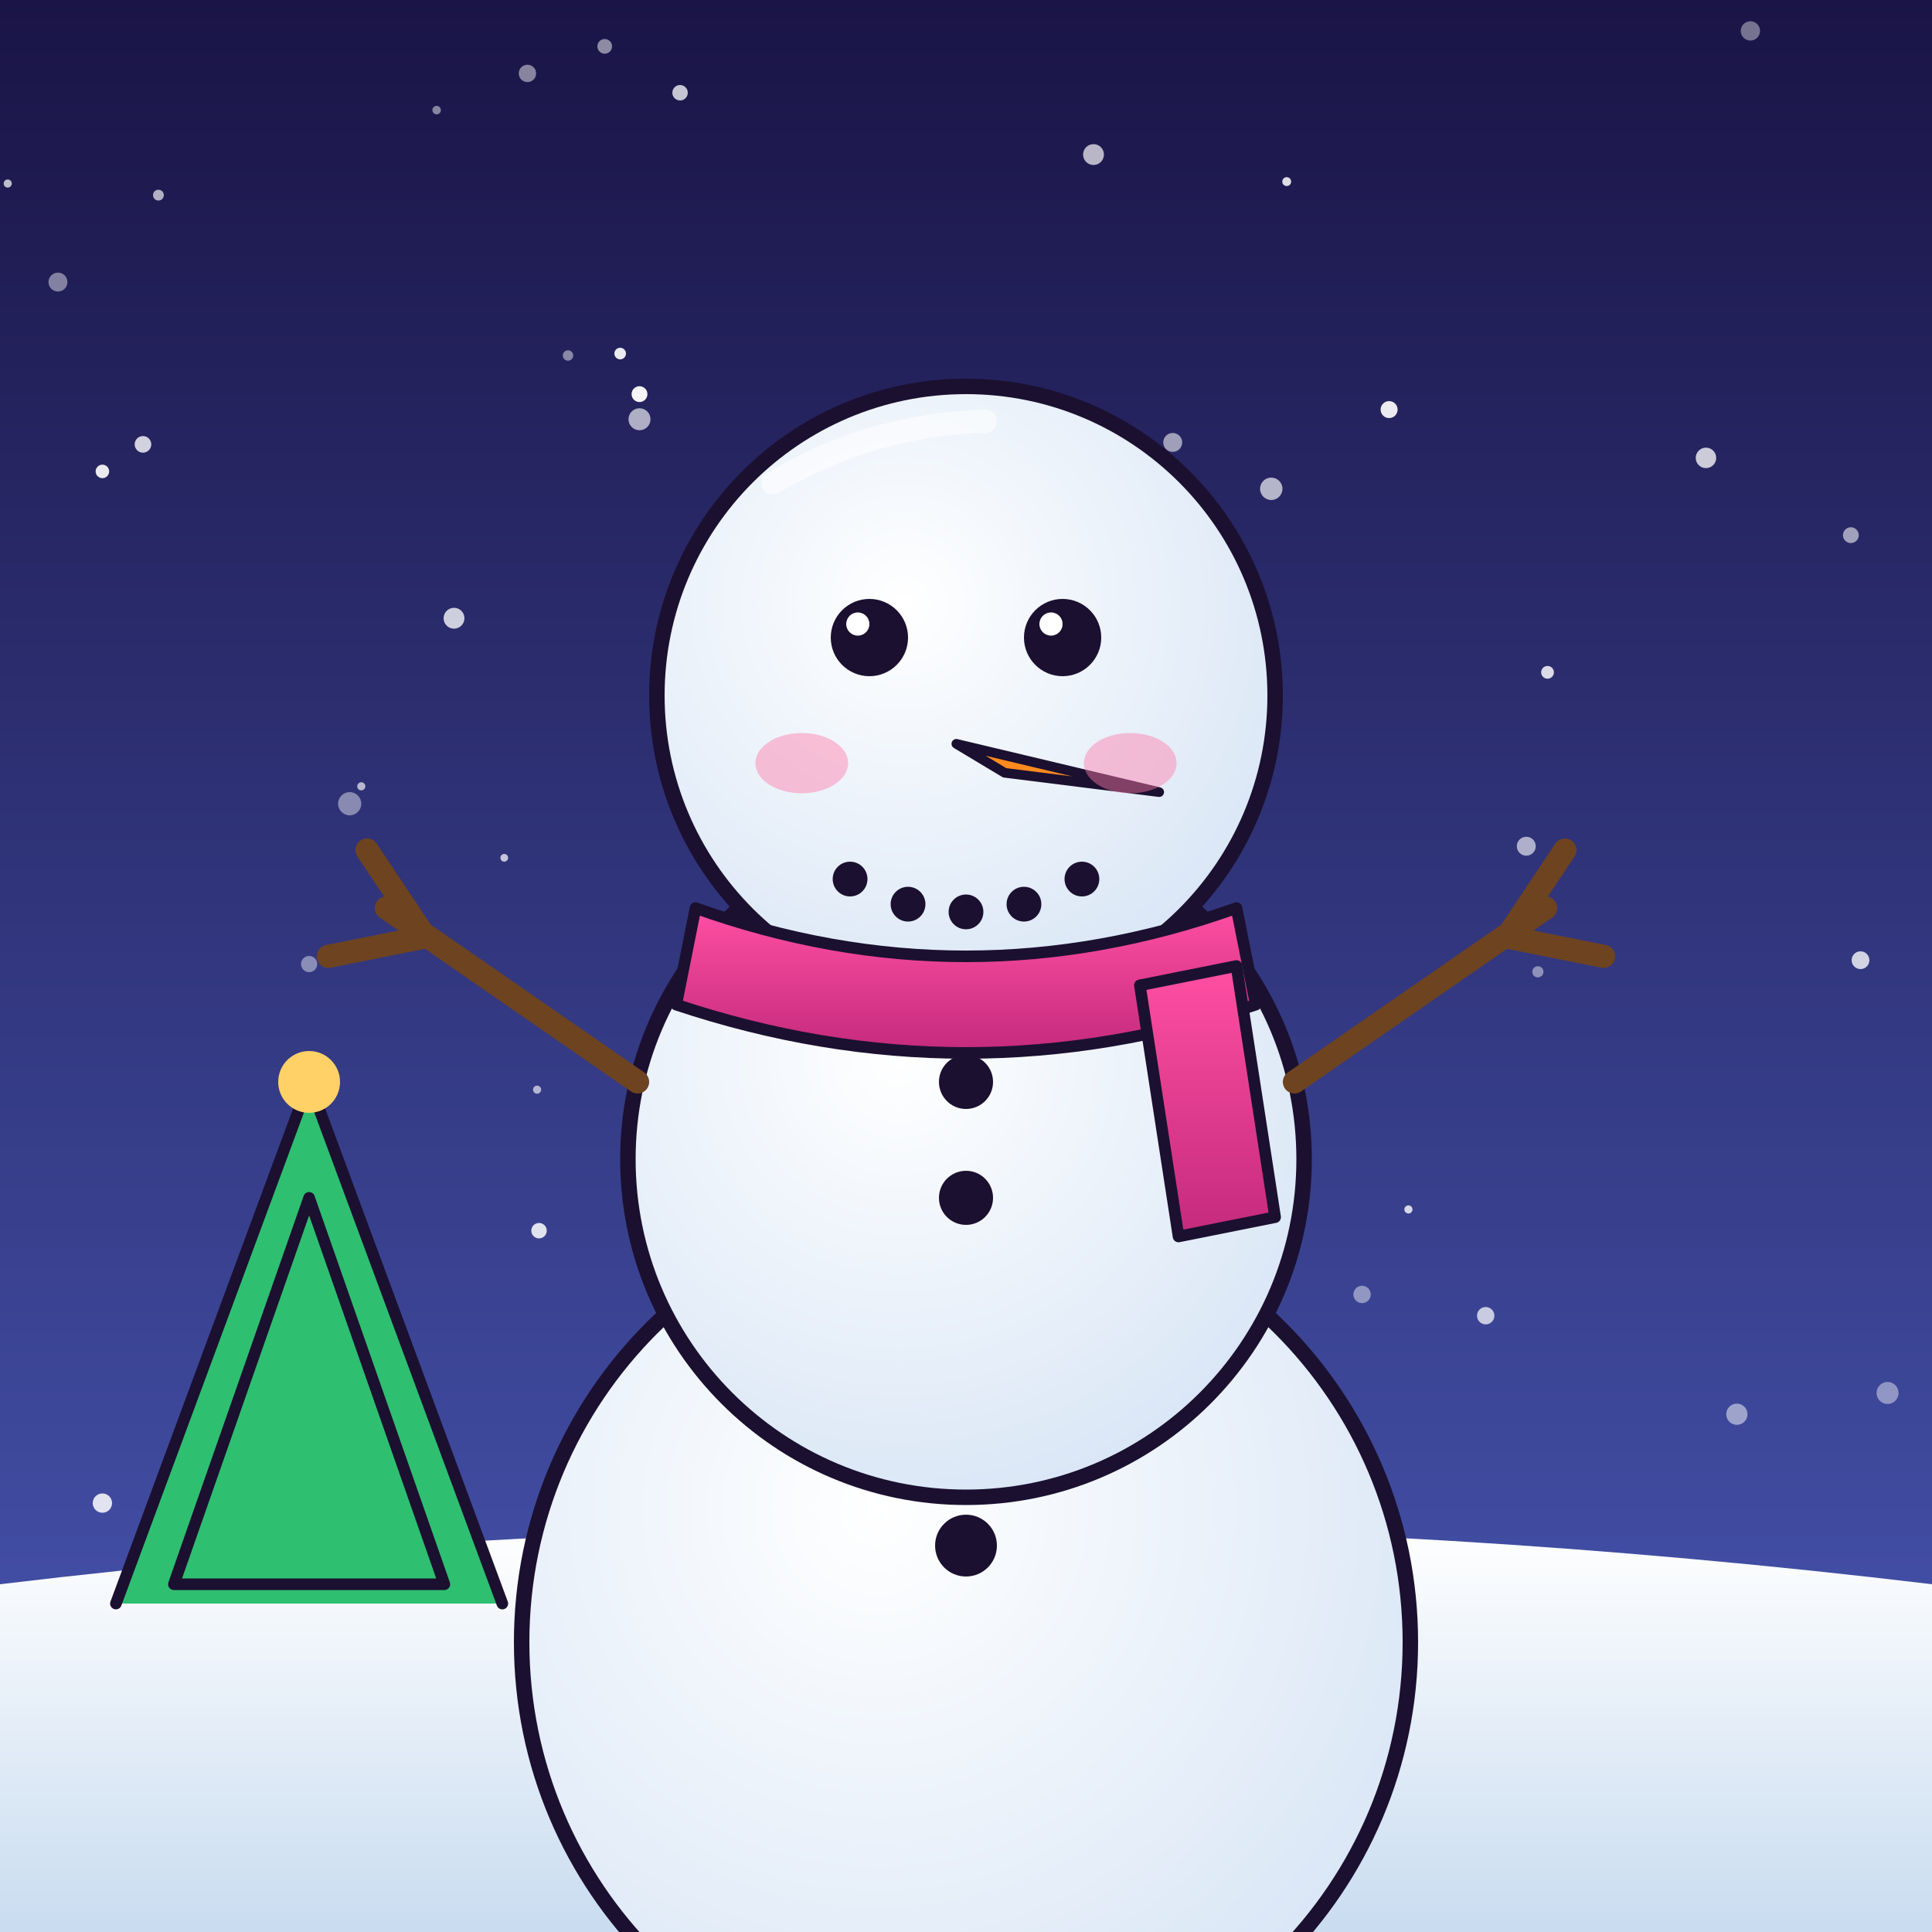
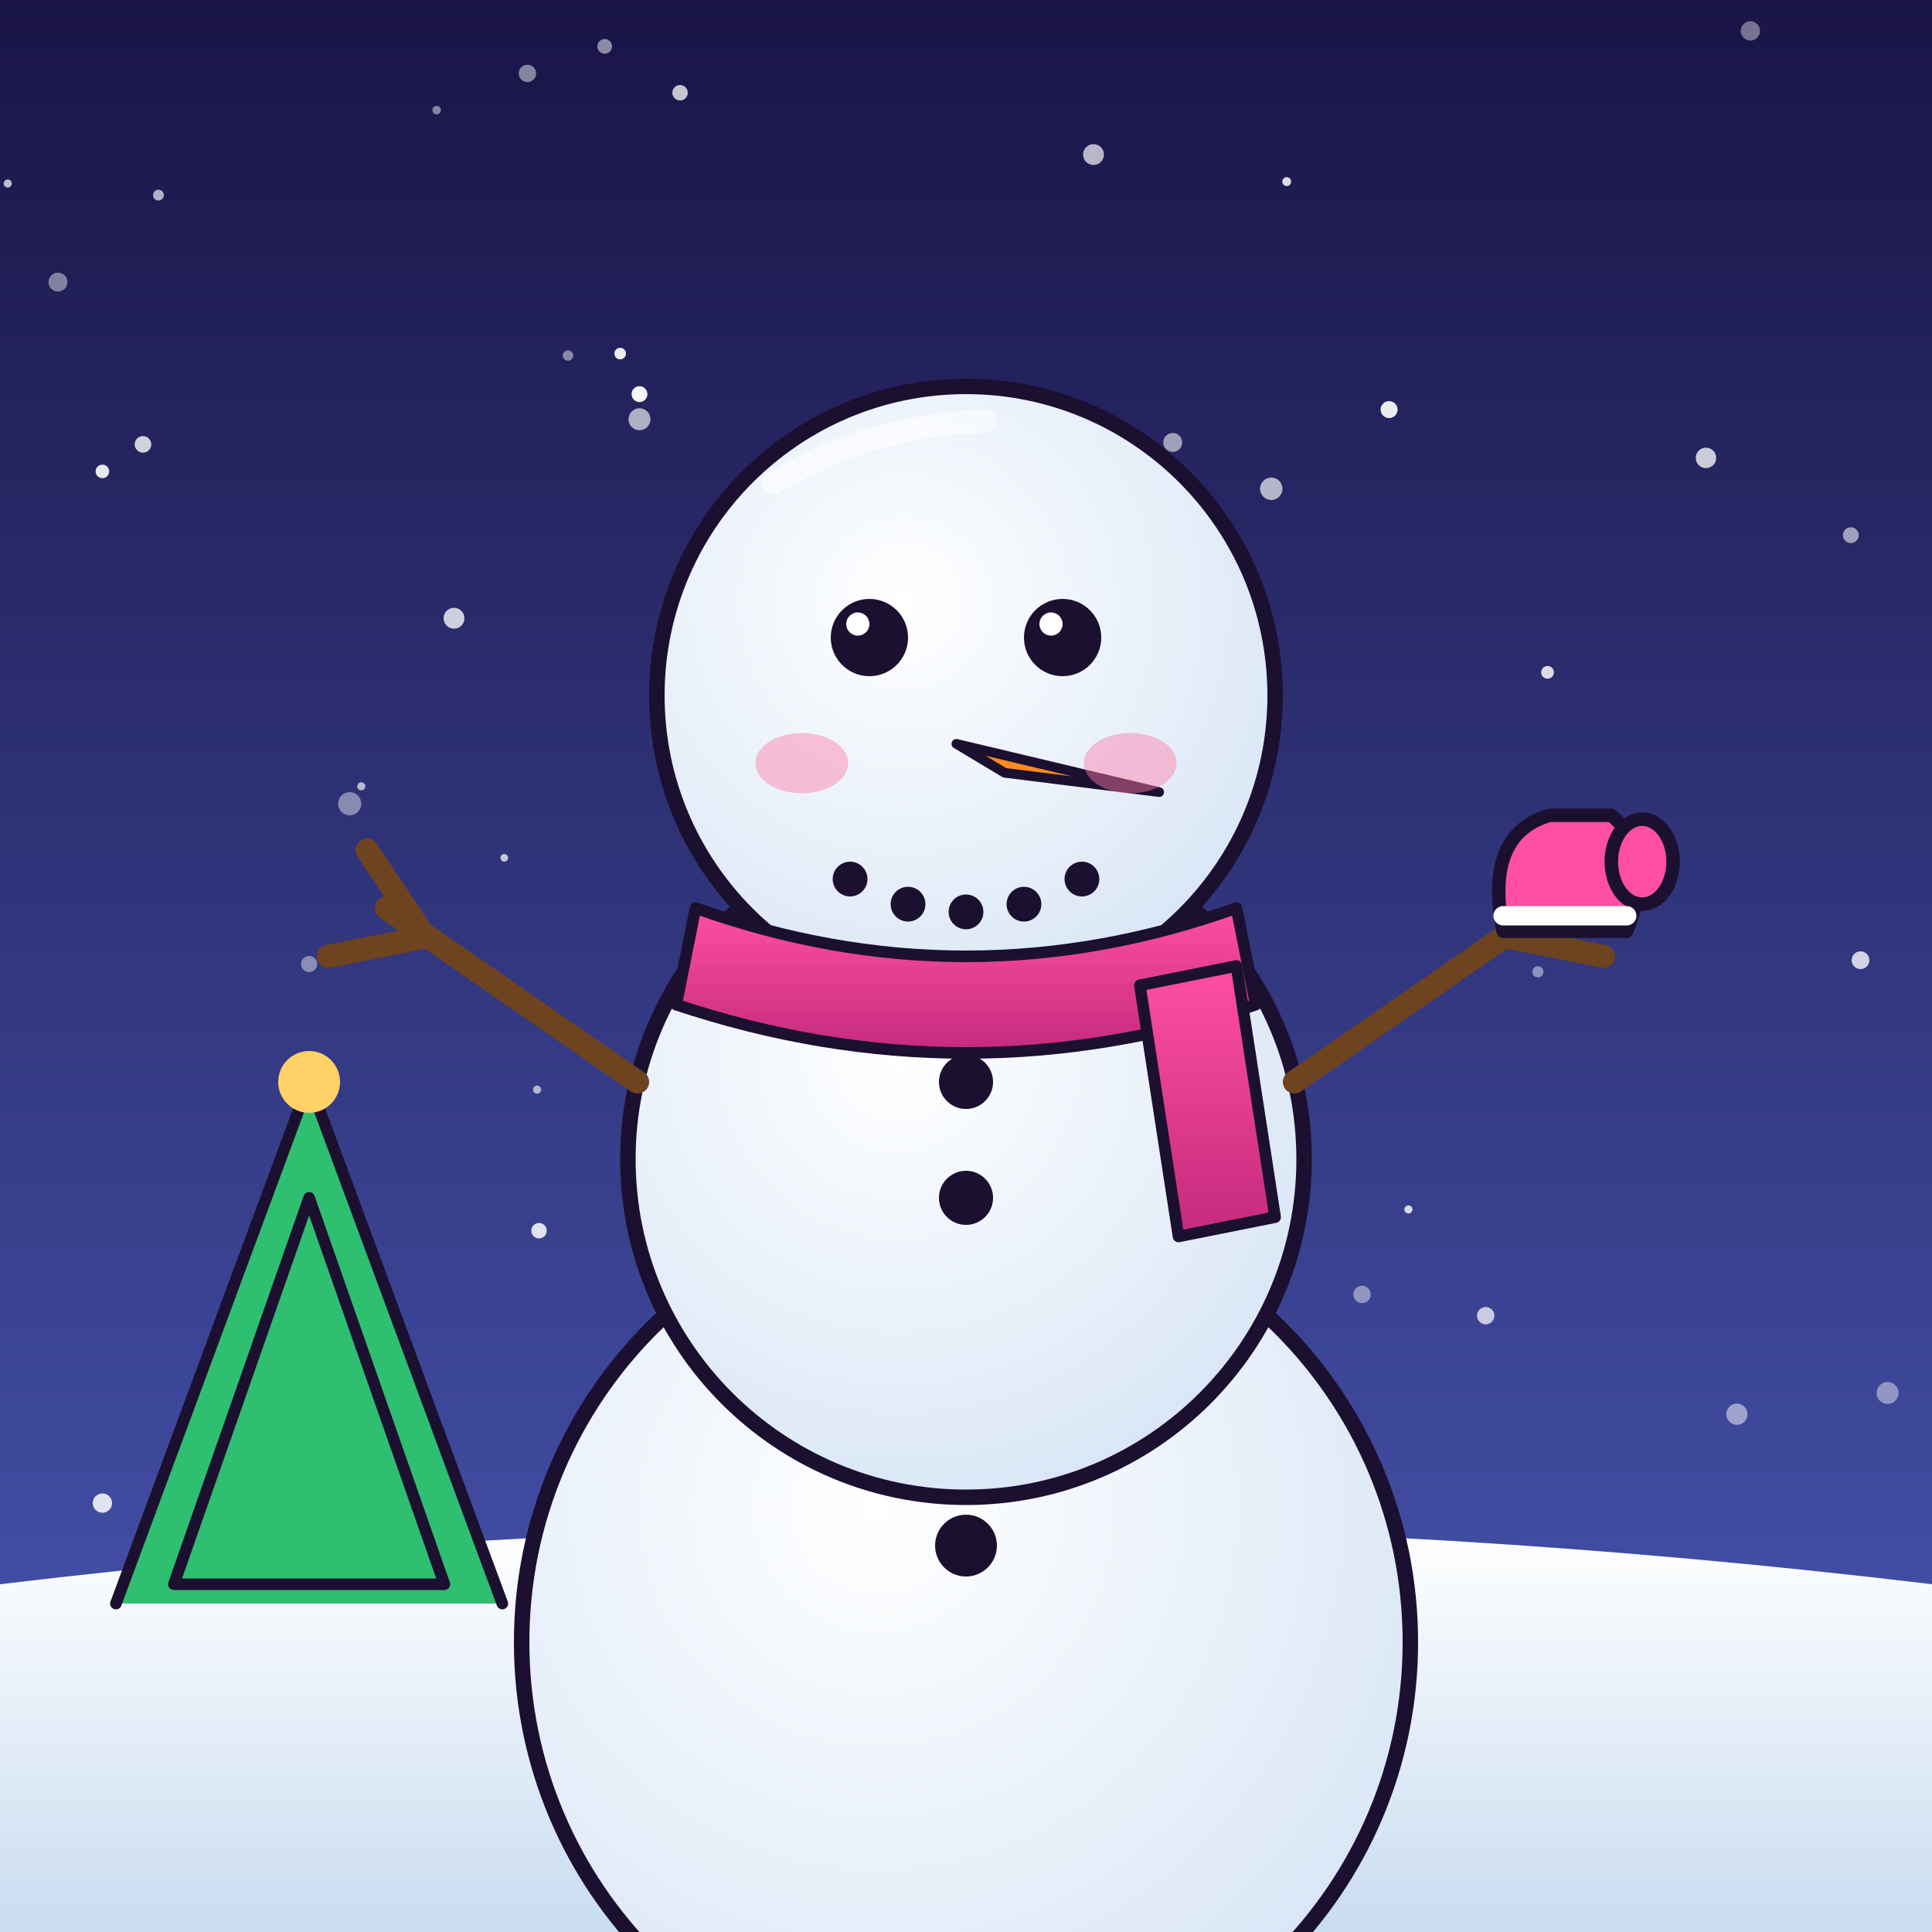
<svg xmlns="http://www.w3.org/2000/svg" viewBox="0 0 1000 1000" width="1000" height="1000">
  <defs>
    <linearGradient id="noite" x1="0" y1="0" x2="0" y2="1">
      <stop offset="0" stop-color="#1a1446" />
      <stop offset="1" stop-color="#4a5ab8" />
    </linearGradient>
    <radialGradient id="neve" cx="0.4" cy="0.35" r="0.75">
      <stop offset="0" stop-color="#ffffff" />
      <stop offset="1" stop-color="#d6e4f5" />
    </radialGradient>
    <linearGradient id="cachecol" x1="0" y1="0" x2="0" y2="1">
      <stop offset="0" stop-color="#ff4fa3" />
      <stop offset="1" stop-color="#c42a7c" />
    </linearGradient>
    <linearGradient id="chao" x1="0" y1="0" x2="0" y2="1">
      <stop offset="0" stop-color="#ffffff" />
      <stop offset="1" stop-color="#c9dcf0" />
    </linearGradient>
  </defs>
  <rect width="1000" height="1000" fill="url(#noite)" />
  <circle cx="331" cy="217" r="5.7" fill="#fff" opacity="0.63" />
  <circle cx="658" cy="253" r="5.8" fill="#fff" opacity="0.66" />
  <circle cx="376" cy="483" r="5.8" fill="#fff" opacity="0.83" />
  <circle cx="362" cy="634" r="4.8" fill="#fff" opacity="0.41" />
  <circle cx="899" cy="732" r="5.5" fill="#fff" opacity="0.50" />
  <circle cx="235" cy="320" r="5.4" fill="#fff" opacity="0.77" />
  <circle cx="801" cy="348" r="3.3" fill="#fff" opacity="0.83" />
  <circle cx="103" cy="729" r="4.0" fill="#fff" opacity="0.71" />
  <circle cx="278" cy="564" r="2.1" fill="#fff" opacity="0.63" />
  <circle cx="313" cy="24" r="3.8" fill="#fff" opacity="0.50" />
  <circle cx="937" cy="912" r="4.2" fill="#fff" opacity="0.51" />
  <circle cx="174" cy="882" r="2.7" fill="#fff" opacity="0.79" />
  <circle cx="567" cy="330" r="5.1" fill="#fff" opacity="0.42" />
  <circle cx="67" cy="946" r="4.7" fill="#fff" opacity="0.88" />
  <circle cx="588" cy="941" r="5.8" fill="#fff" opacity="0.47" />
  <circle cx="228" cy="932" r="5.8" fill="#fff" opacity="0.97" />
  <circle cx="160" cy="499" r="4.2" fill="#fff" opacity="0.43" />
  <circle cx="187" cy="407" r="2.1" fill="#fff" opacity="0.66" />
  <circle cx="963" cy="497" r="4.6" fill="#fff" opacity="0.78" />
  <circle cx="883" cy="237" r="5.3" fill="#fff" opacity="0.76" />
  <circle cx="638" cy="948" r="2.3" fill="#fff" opacity="0.56" />
  <circle cx="438" cy="692" r="4.1" fill="#fff" opacity="0.82" />
  <circle cx="901" cy="827" r="2.6" fill="#fff" opacity="0.47" />
  <circle cx="607" cy="229" r="4.9" fill="#fff" opacity="0.56" />
  <circle cx="321" cy="183" r="3.0" fill="#fff" opacity="0.91" />
  <circle cx="883" cy="935" r="3.0" fill="#fff" opacity="0.55" />
  <circle cx="762" cy="918" r="4.8" fill="#fff" opacity="0.49" />
  <circle cx="279" cy="637" r="4.0" fill="#fff" opacity="0.85" />
  <circle cx="495" cy="229" r="5.0" fill="#fff" opacity="0.81" />
  <circle cx="769" cy="681" r="4.5" fill="#fff" opacity="0.72" />
  <circle cx="977" cy="721" r="5.7" fill="#fff" opacity="0.43" />
  <circle cx="403" cy="374" r="3.2" fill="#fff" opacity="0.45" />
  <circle cx="294" cy="184" r="2.7" fill="#fff" opacity="0.46" />
  <circle cx="82" cy="101" r="2.8" fill="#fff" opacity="0.65" />
  <circle cx="273" cy="38" r="4.5" fill="#fff" opacity="0.47" />
  <circle cx="4" cy="95" r="2.1" fill="#fff" opacity="0.71" />
  <circle cx="261" cy="444" r="2.0" fill="#fff" opacity="0.72" />
  <circle cx="774" cy="887" r="3.3" fill="#fff" opacity="0.66" />
  <circle cx="566" cy="80" r="5.4" fill="#fff" opacity="0.68" />
  <circle cx="181" cy="416" r="6.0" fill="#fff" opacity="0.43" />
  <circle cx="570" cy="588" r="2.5" fill="#fff" opacity="0.83" />
  <circle cx="647" cy="805" r="3.2" fill="#fff" opacity="0.75" />
  <circle cx="509" cy="685" r="5.4" fill="#fff" opacity="0.79" />
  <circle cx="330" cy="808" r="4.6" fill="#fff" opacity="0.78" />
  <circle cx="912" cy="938" r="2.1" fill="#fff" opacity="0.74" />
  <circle cx="910" cy="917" r="2.8" fill="#fff" opacity="0.99" />
  <circle cx="719" cy="212" r="4.4" fill="#fff" opacity="0.91" />
  <circle cx="30" cy="146" r="4.9" fill="#fff" opacity="0.44" />
  <circle cx="53" cy="778" r="5.0" fill="#fff" opacity="0.84" />
  <circle cx="405" cy="469" r="4.4" fill="#fff" opacity="0.42" />
  <circle cx="666" cy="94" r="2.3" fill="#fff" opacity="0.85" />
  <circle cx="602" cy="936" r="2.5" fill="#fff" opacity="0.73" />
  <circle cx="53" cy="244" r="3.5" fill="#fff" opacity="0.90" />
  <circle cx="488" cy="449" r="4.8" fill="#fff" opacity="0.57" />
  <circle cx="226" cy="57" r="2.2" fill="#fff" opacity="0.47" />
  <circle cx="331" cy="204" r="4.1" fill="#fff" opacity="0.96" />
  <circle cx="161" cy="878" r="3.2" fill="#fff" opacity="0.60" />
  <circle cx="591" cy="807" r="2.6" fill="#fff" opacity="0.45" />
  <circle cx="906" cy="16" r="5.0" fill="#fff" opacity="0.40" />
  <circle cx="352" cy="48" r="4.0" fill="#fff" opacity="0.75" />
  <circle cx="363" cy="854" r="2.4" fill="#fff" opacity="0.47" />
  <circle cx="443" cy="347" r="4.9" fill="#fff" opacity="0.82" />
  <circle cx="729" cy="626" r="2.1" fill="#fff" opacity="0.80" />
  <circle cx="209" cy="864" r="4.3" fill="#fff" opacity="0.94" />
  <circle cx="610" cy="863" r="2.5" fill="#fff" opacity="0.81" />
  <circle cx="958" cy="277" r="4.1" fill="#fff" opacity="0.56" />
  <circle cx="796" cy="503" r="2.9" fill="#fff" opacity="0.45" />
  <circle cx="74" cy="230" r="4.3" fill="#fff" opacity="0.79" />
  <circle cx="705" cy="670" r="4.5" fill="#fff" opacity="0.44" />
  <circle cx="790" cy="438" r="4.9" fill="#fff" opacity="0.61" />
  <path d="M0 820 Q500 760 1000 820 V1000 H0 Z" fill="url(#chao)" />
  <path d="M90 820 L160 620 L230 820 Z M60 830 L160 560 L260 830" fill="#2fbf71" stroke="#1b1030" stroke-width="6" stroke-linejoin="round" stroke-linecap="round" />
  <circle cx="160" cy="560" r="16" fill="#ffd166" />
  <circle cx="500" cy="850" r="230" fill="url(#neve)" stroke="#1b1030" stroke-width="8" stroke-linejoin="round" stroke-linecap="round" />
  <circle cx="500" cy="600" r="175" fill="url(#neve)" stroke="#1b1030" stroke-width="8" stroke-linejoin="round" stroke-linecap="round" />
  <g fill="#1b1030">
    <circle cx="500" cy="560" r="14" />
    <circle cx="500" cy="620" r="14" />
    <circle cx="500" cy="800" r="16" />
  </g>
  <path d="M330 560 L200 470 M220 485 L190 440 M220 485 L170 495 M670 560 L800 470 M780 485 L810 440 M780 485 L830 495" fill="none" stroke="#6e4320" stroke-width="12" stroke-linecap="round" />
  <circle cx="500" cy="360" r="160" fill="url(#neve)" stroke="#1b1030" stroke-width="8" stroke-linejoin="round" stroke-linecap="round" />
  <path d="M360 470 Q500 520 640 470 L650 520 Q500 570 350 520 Z" fill="url(#cachecol)" stroke="#1b1030" stroke-width="6" stroke-linejoin="round" stroke-linecap="round" />
  <path d="M590 510 L610 640 L660 630 L640 500 Z" fill="url(#cachecol)" stroke="#1b1030" stroke-width="6" stroke-linejoin="round" stroke-linecap="round" />
  <circle cx="450" cy="330" r="20" fill="#1b1030" />
  <circle cx="550" cy="330" r="20" fill="#1b1030" />
  <circle cx="444" cy="323" r="6" fill="#fff" />
  <circle cx="544" cy="323" r="6" fill="#fff" />
  <path d="M495 385 L520 400 L600 410 Z" fill="#ff8a1f" stroke="#1b1030" stroke-width="5" stroke-linejoin="round" stroke-linecap="round" />
  <g fill="#1b1030">
    <circle cx="440" cy="455" r="9" />
    <circle cx="470" cy="468" r="9" />
    <circle cx="500" cy="472" r="9" />
    <circle cx="530" cy="468" r="9" />
    <circle cx="560" cy="455" r="9" />
  </g>
  <ellipse cx="415" cy="395" rx="24" ry="15.6" fill="#ff7aa8" opacity=".45" />
  <ellipse cx="585" cy="395" rx="24" ry="15.6" fill="#ff7aa8" opacity=".45" />
  <path d="M400 250 Q450 220 510 218" fill="none" stroke="#fff" stroke-opacity="0.55" stroke-width="12" stroke-linecap="round" />
+   <g stroke="#1b1030" stroke-width="7" stroke-linejoin="round" stroke-linecap="round">
+     <path d="M778 482 Q768 432 802 422 L834 422 Q858 442 842 482 Z" fill="#ff4fa3" />
+     <ellipse cx="850" cy="446" rx="16" ry="22" fill="#ff4fa3" />
+     <path d="M778 474 H842" stroke="#fff" stroke-width="10" />
+   </g>
</svg>
